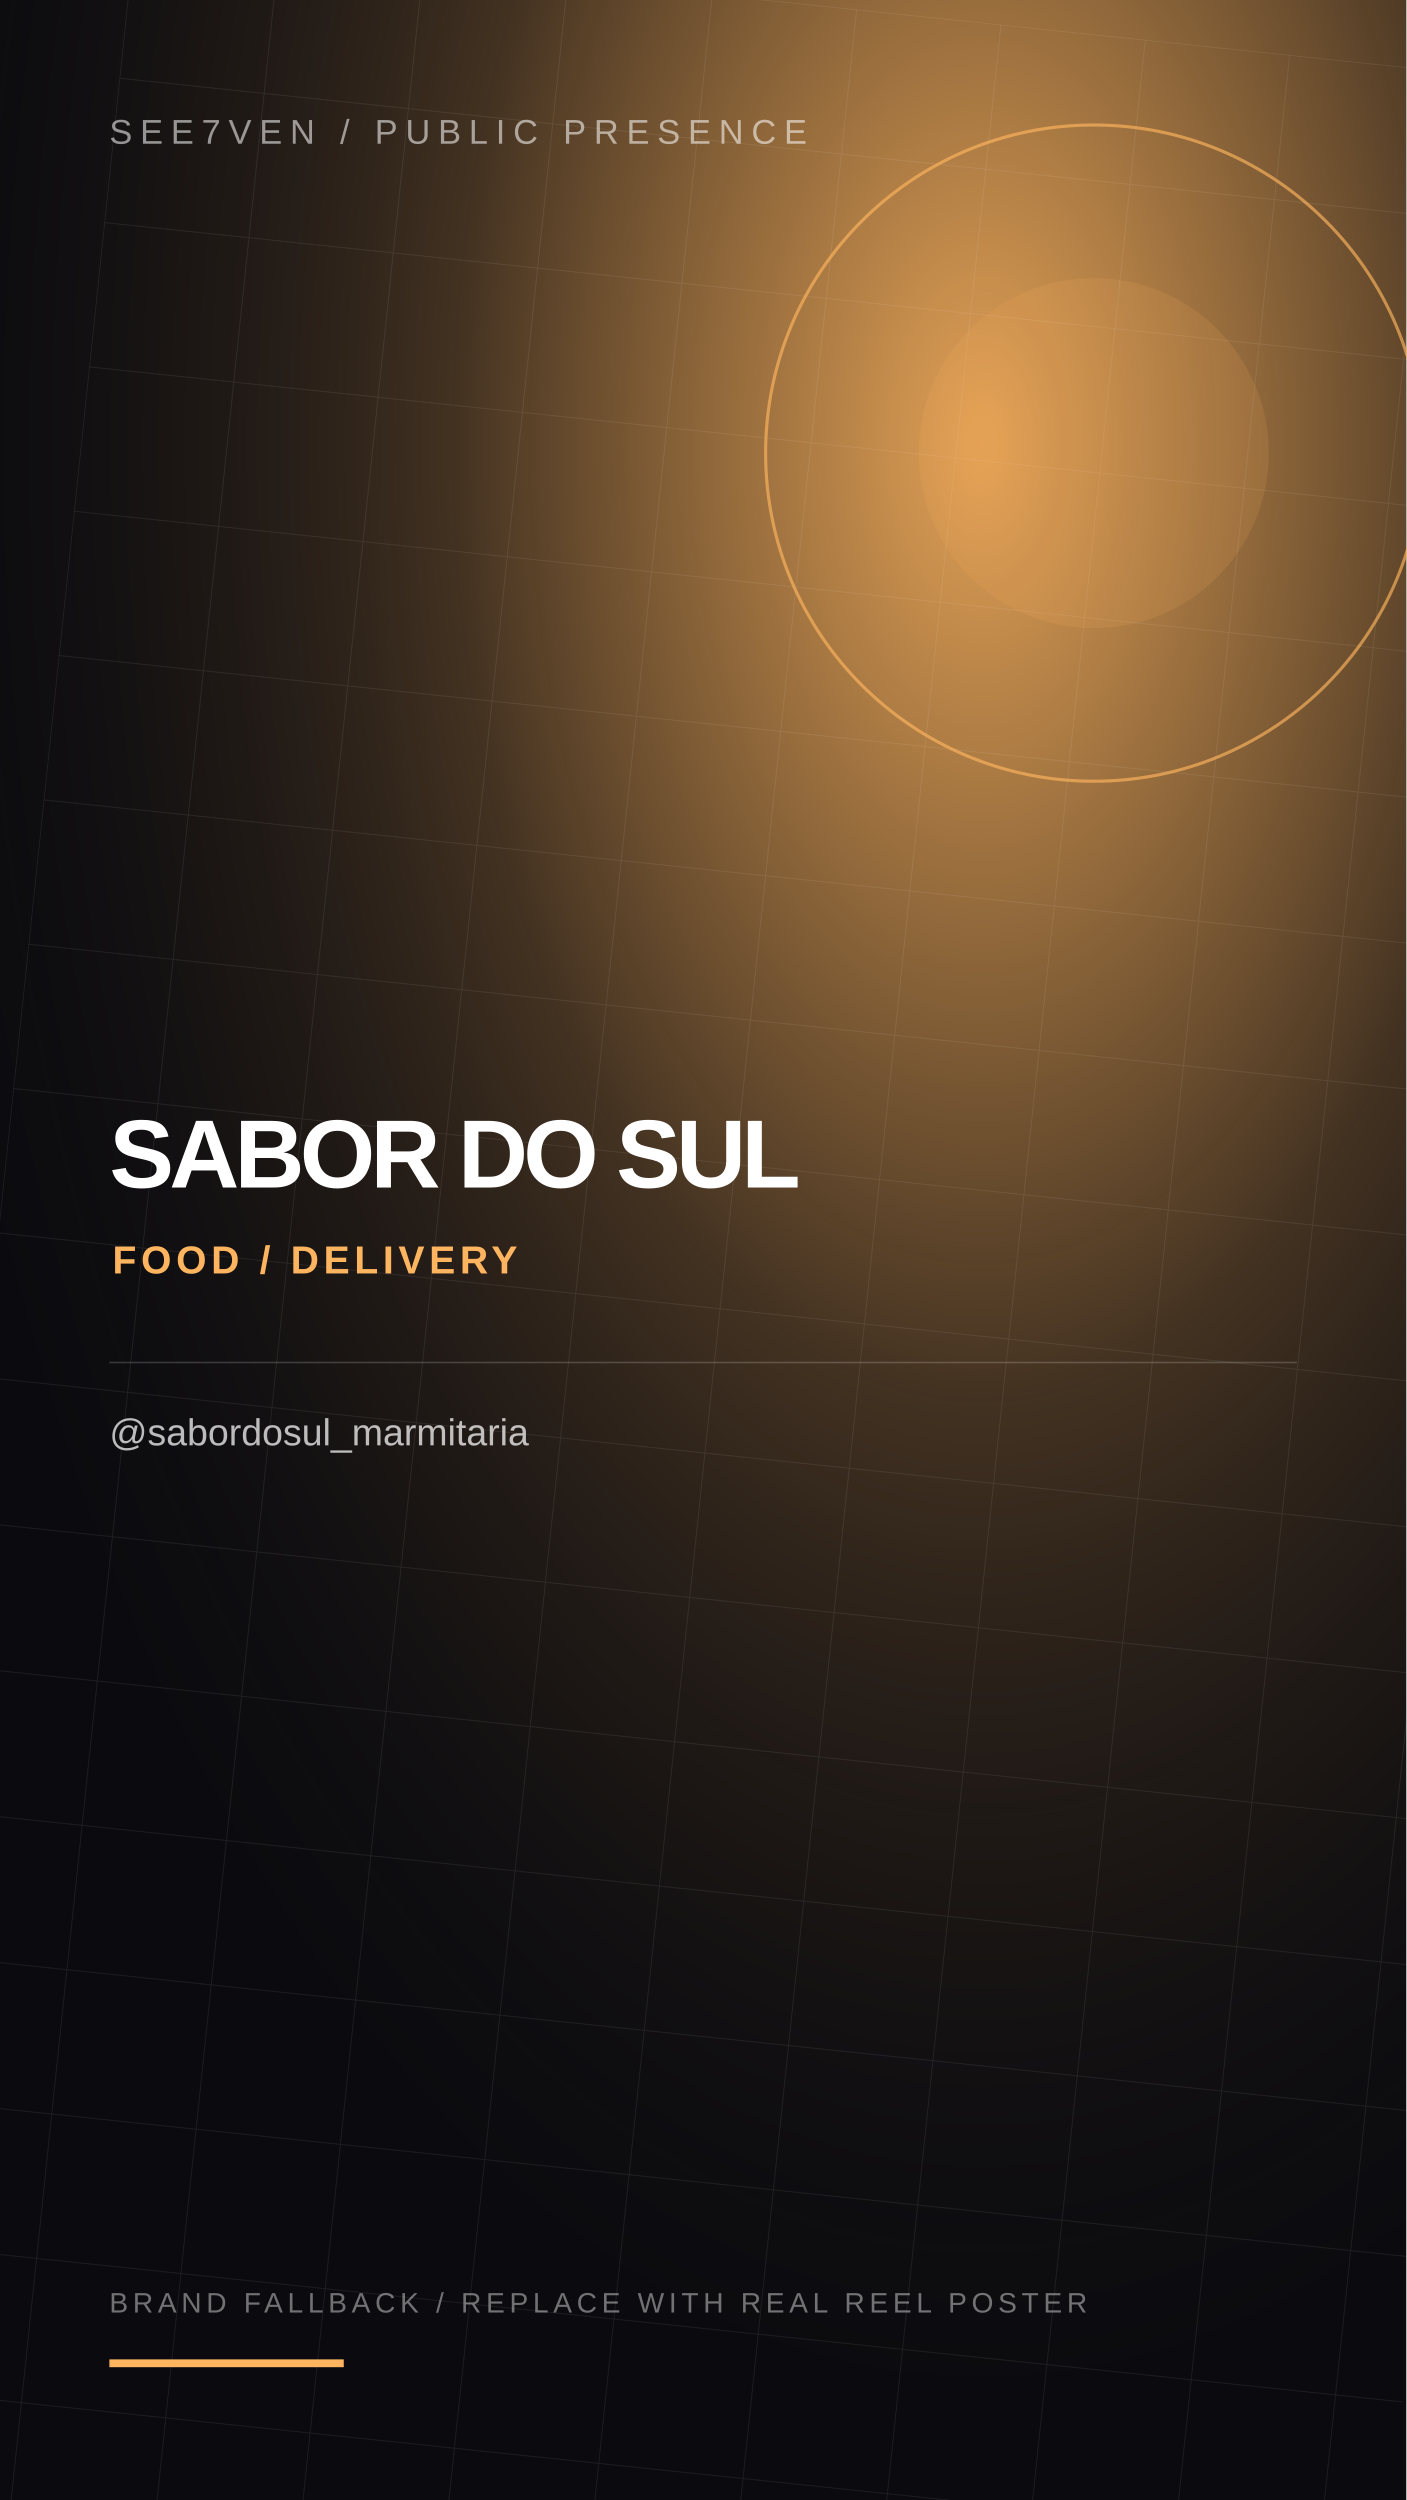
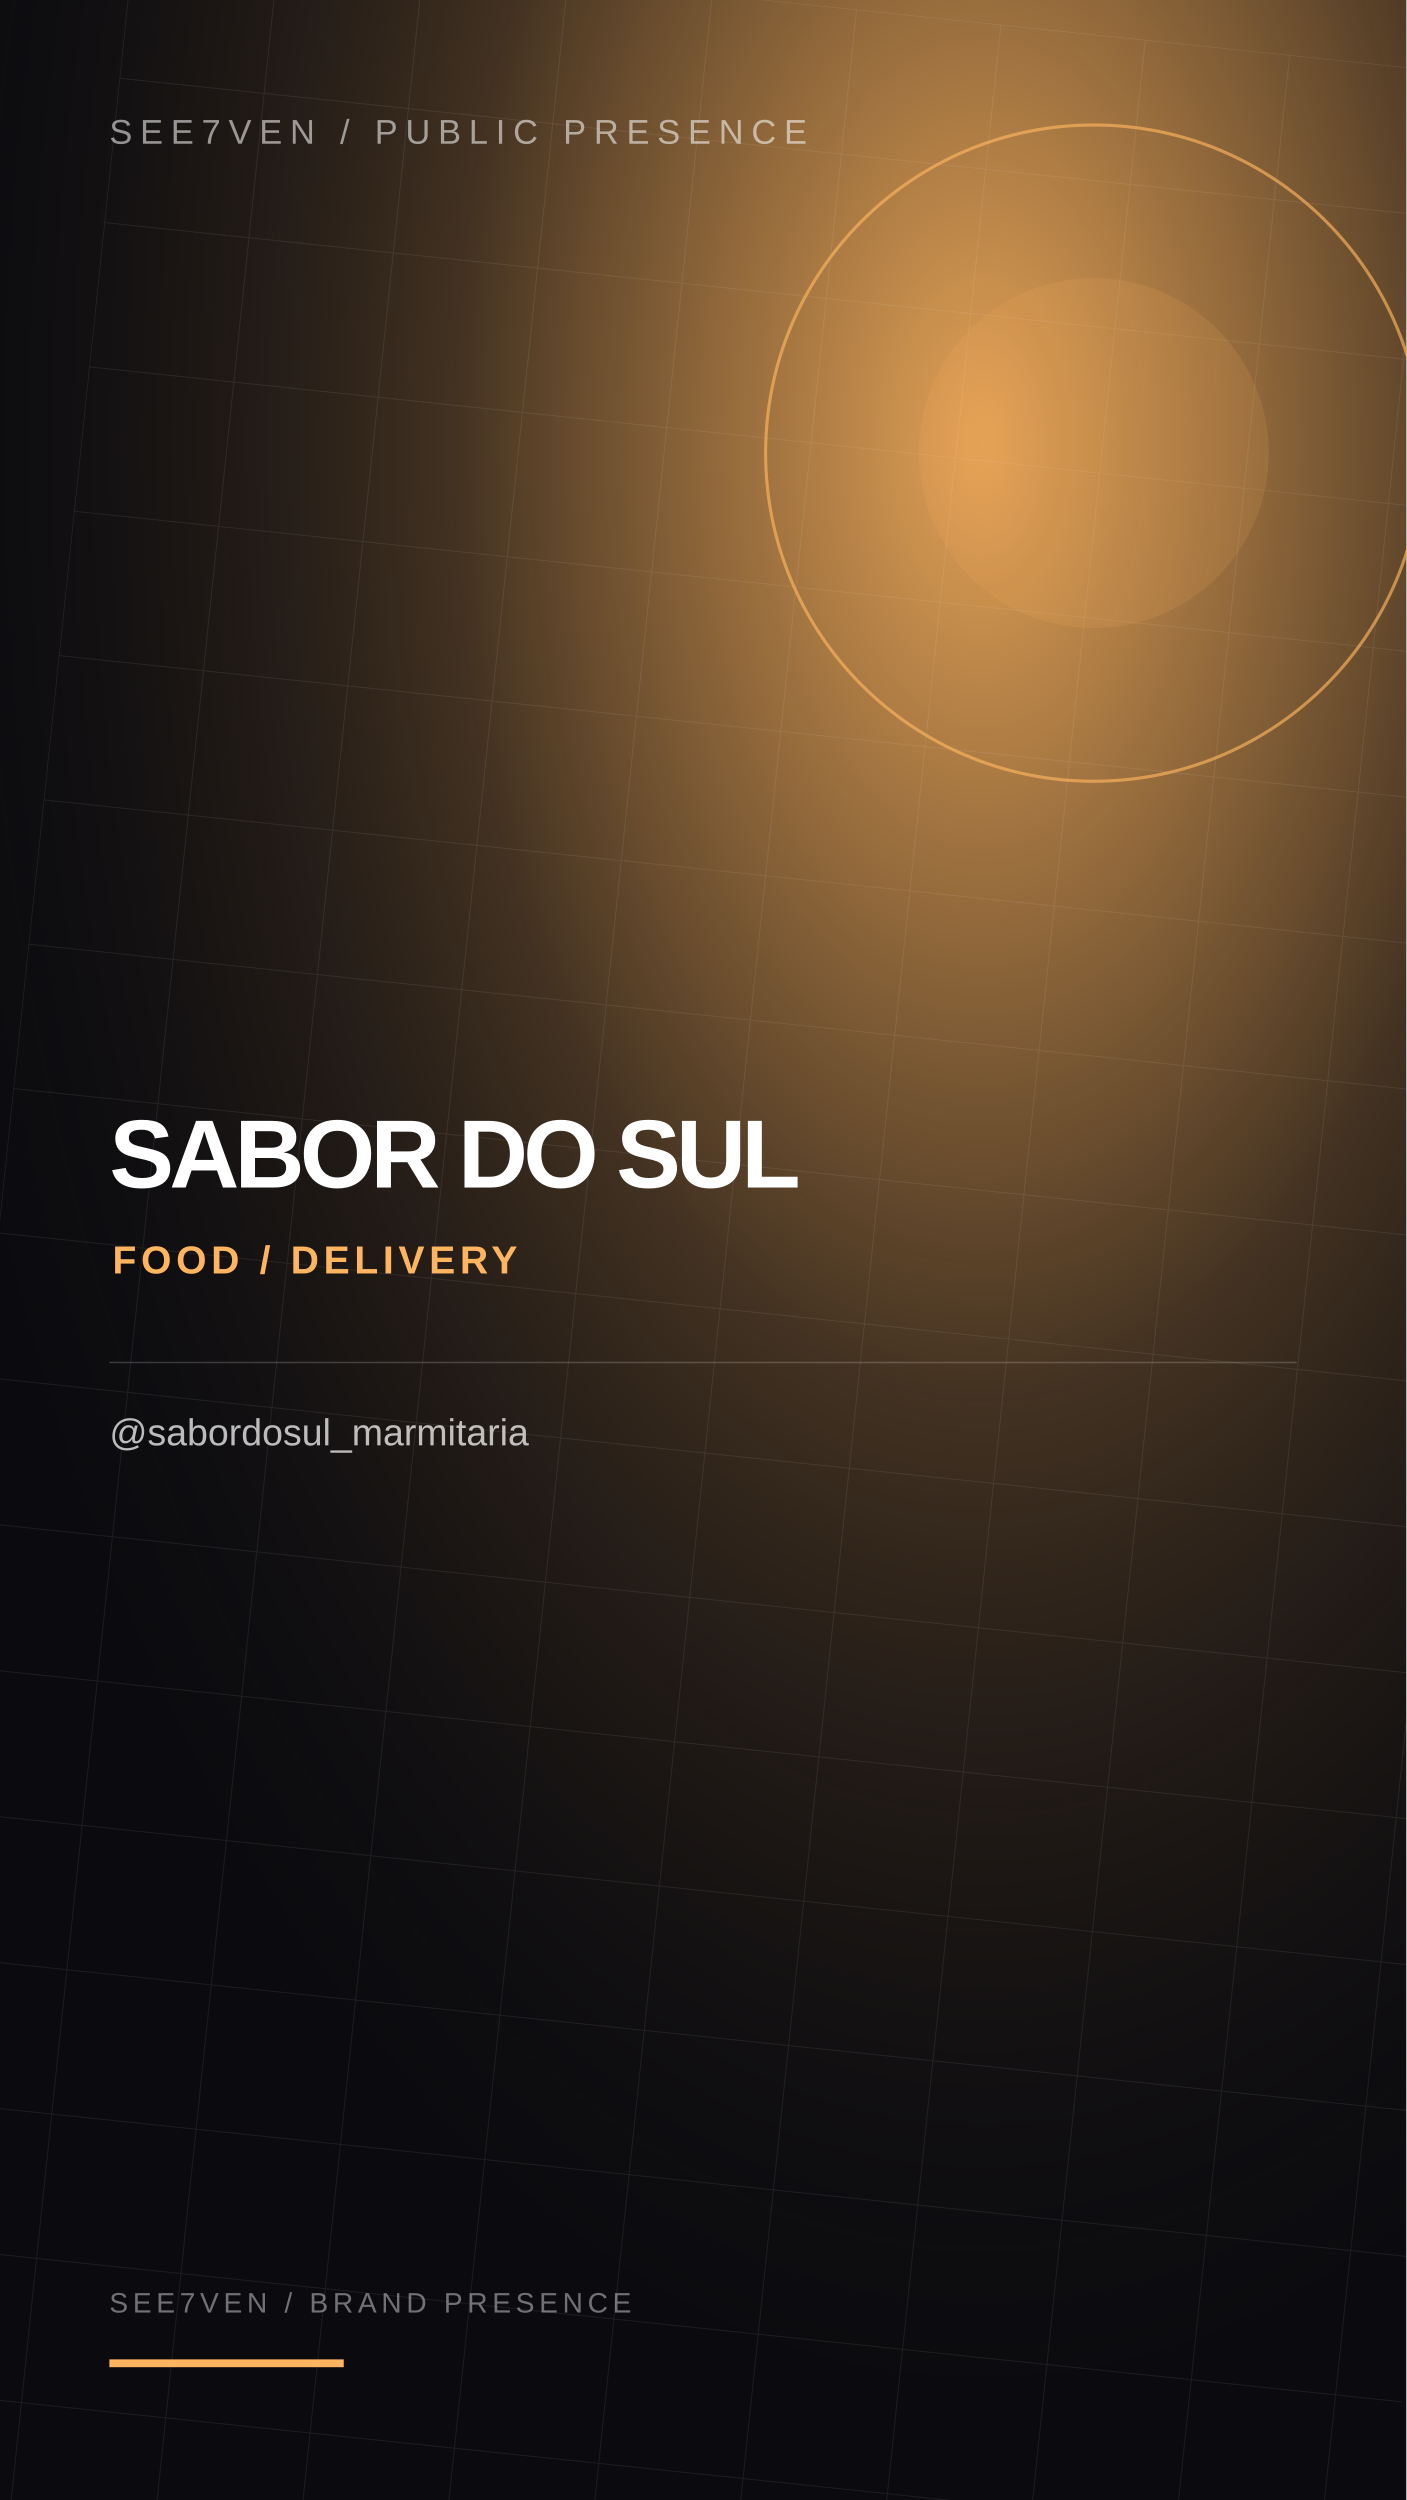
<svg xmlns="http://www.w3.org/2000/svg" width="900" height="1600" viewBox="0 0 900 1600">
  <defs>
    <radialGradient id="g" cx="70%" cy="18%" r="80%">
      <stop offset="0" stop-color="#ffb55f" stop-opacity=".88" />
      <stop offset=".48" stop-color="#ffb55f" stop-opacity=".22" />
      <stop offset="1" stop-color="#09090c" stop-opacity="0" />
    </radialGradient>
    <pattern id="p" width="86" height="86" patternUnits="userSpaceOnUse">
      <path d="M86 0H0V86" fill="none" stroke="#fff" stroke-opacity=".08" stroke-width="1" />
    </pattern>
  </defs>
  <rect width="900" height="1600" fill="#0b0b0f" />
  <rect width="900" height="1600" fill="url(#g)" />
  <rect width="900" height="1600" fill="url(#p)" transform="rotate(6 450 800) scale(1.08)" />
  <circle cx="700" cy="290" r="210" fill="none" stroke="#ffb55f" stroke-width="2" stroke-opacity=".65" />
  <circle cx="700" cy="290" r="112" fill="#ffb55f" fill-opacity=".13" />
  <text x="70" y="92" fill="#fff" fill-opacity=".55" font-family="Arial,Helvetica,sans-serif" font-size="22" letter-spacing="5">SEE7VEN / PUBLIC PRESENCE</text>
  <text x="70" y="760" fill="#fff" font-family="Arial Black,Arial,Helvetica,sans-serif" font-size="62" font-weight="900" letter-spacing="-3">SABOR DO SUL</text>
  <text x="72" y="815" fill="#ffb55f" font-family="Arial,Helvetica,sans-serif" font-size="25" font-weight="700" letter-spacing="3">FOOD / DELIVERY</text>
  <line x1="70" y1="872" x2="830" y2="872" stroke="#fff" stroke-opacity=".18" />
  <text x="70" y="925" fill="#fff" fill-opacity=".72" font-family="Arial,Helvetica,sans-serif" font-size="24">@sabordosul_marmitaria</text>
-   <text x="70" y="1480" fill="#fff" fill-opacity=".42" font-family="Arial,Helvetica,sans-serif" font-size="18" letter-spacing="3">BRAND FALLBACK / REPLACE WITH REAL REEL POSTER</text>
+   <text x="70" y="1480" fill="#fff" fill-opacity=".42" font-family="Arial,Helvetica,sans-serif" font-size="18" letter-spacing="3">SEE7VEN / BRAND PRESENCE</text>
  <rect x="70" y="1510" width="150" height="5" fill="#ffb55f" />
</svg>
